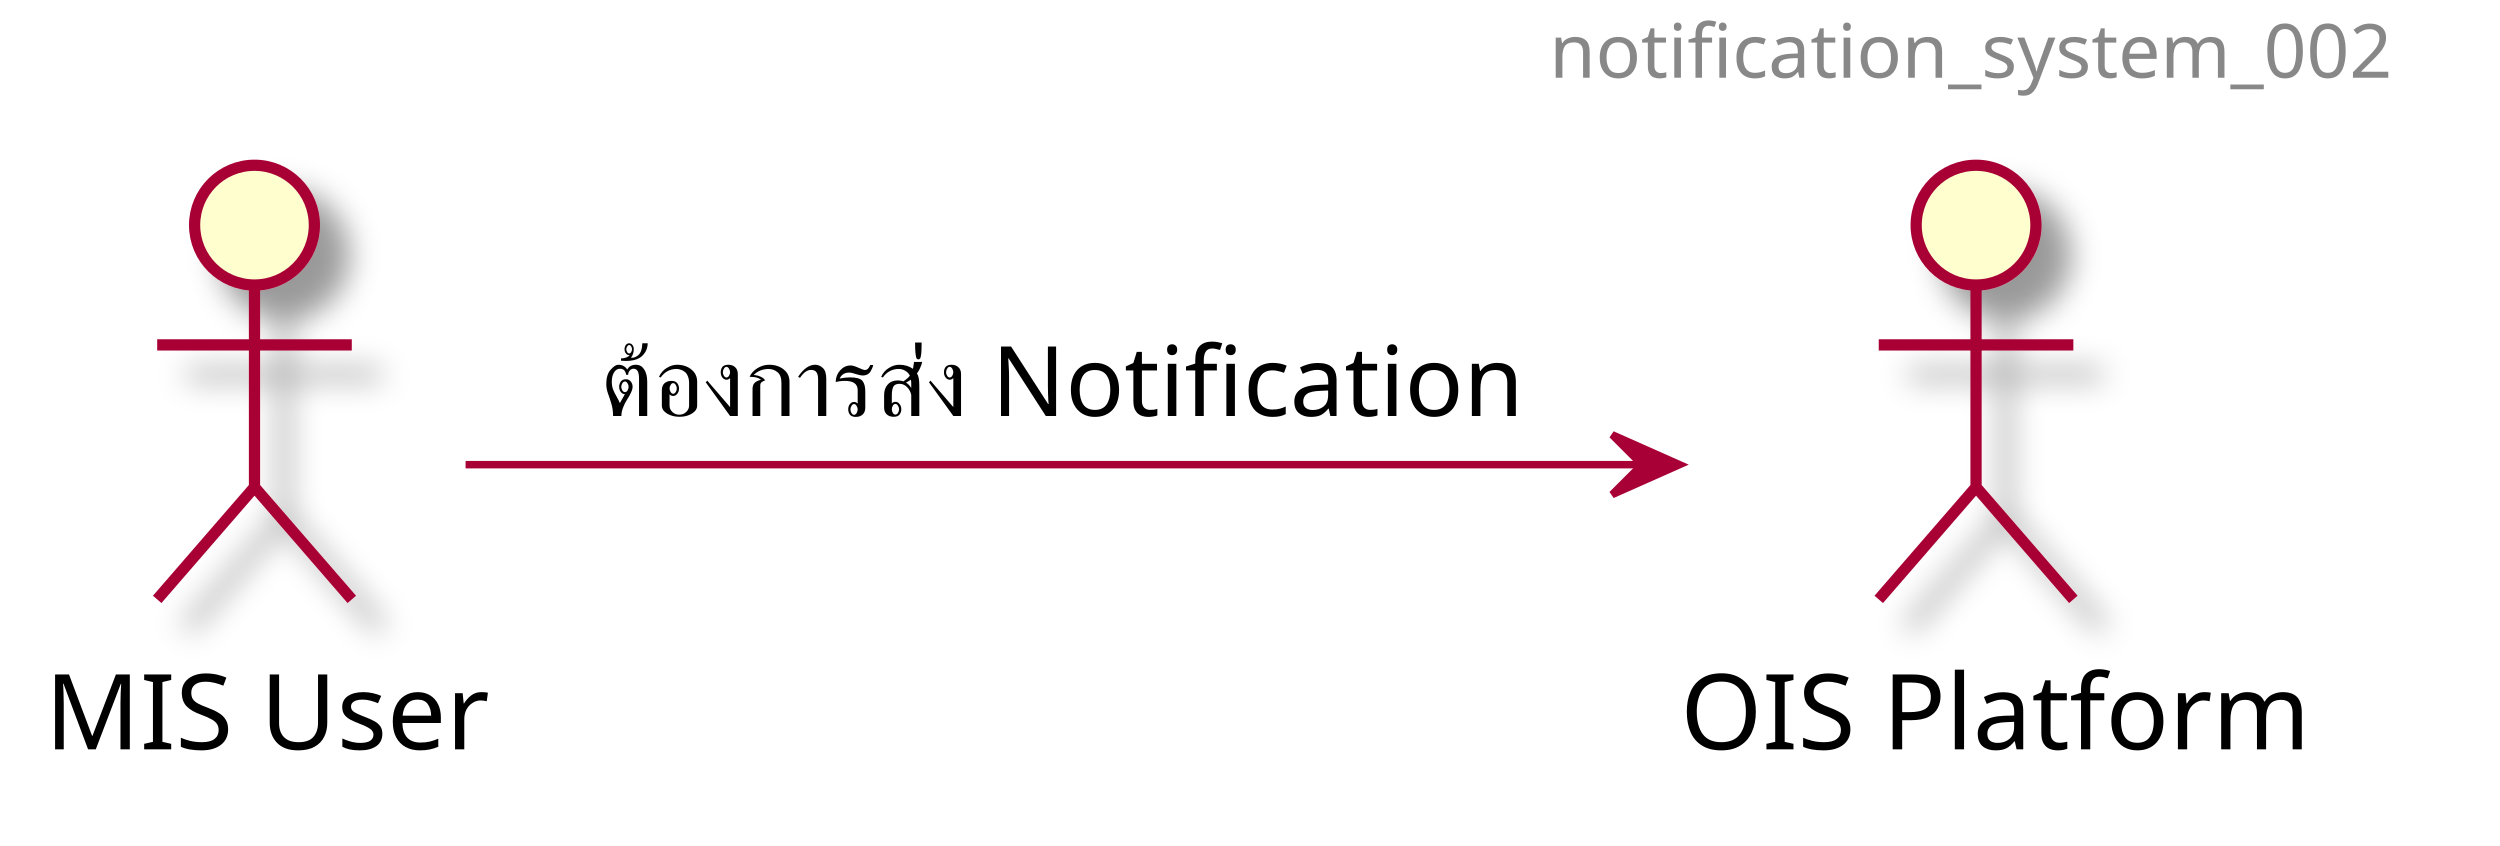
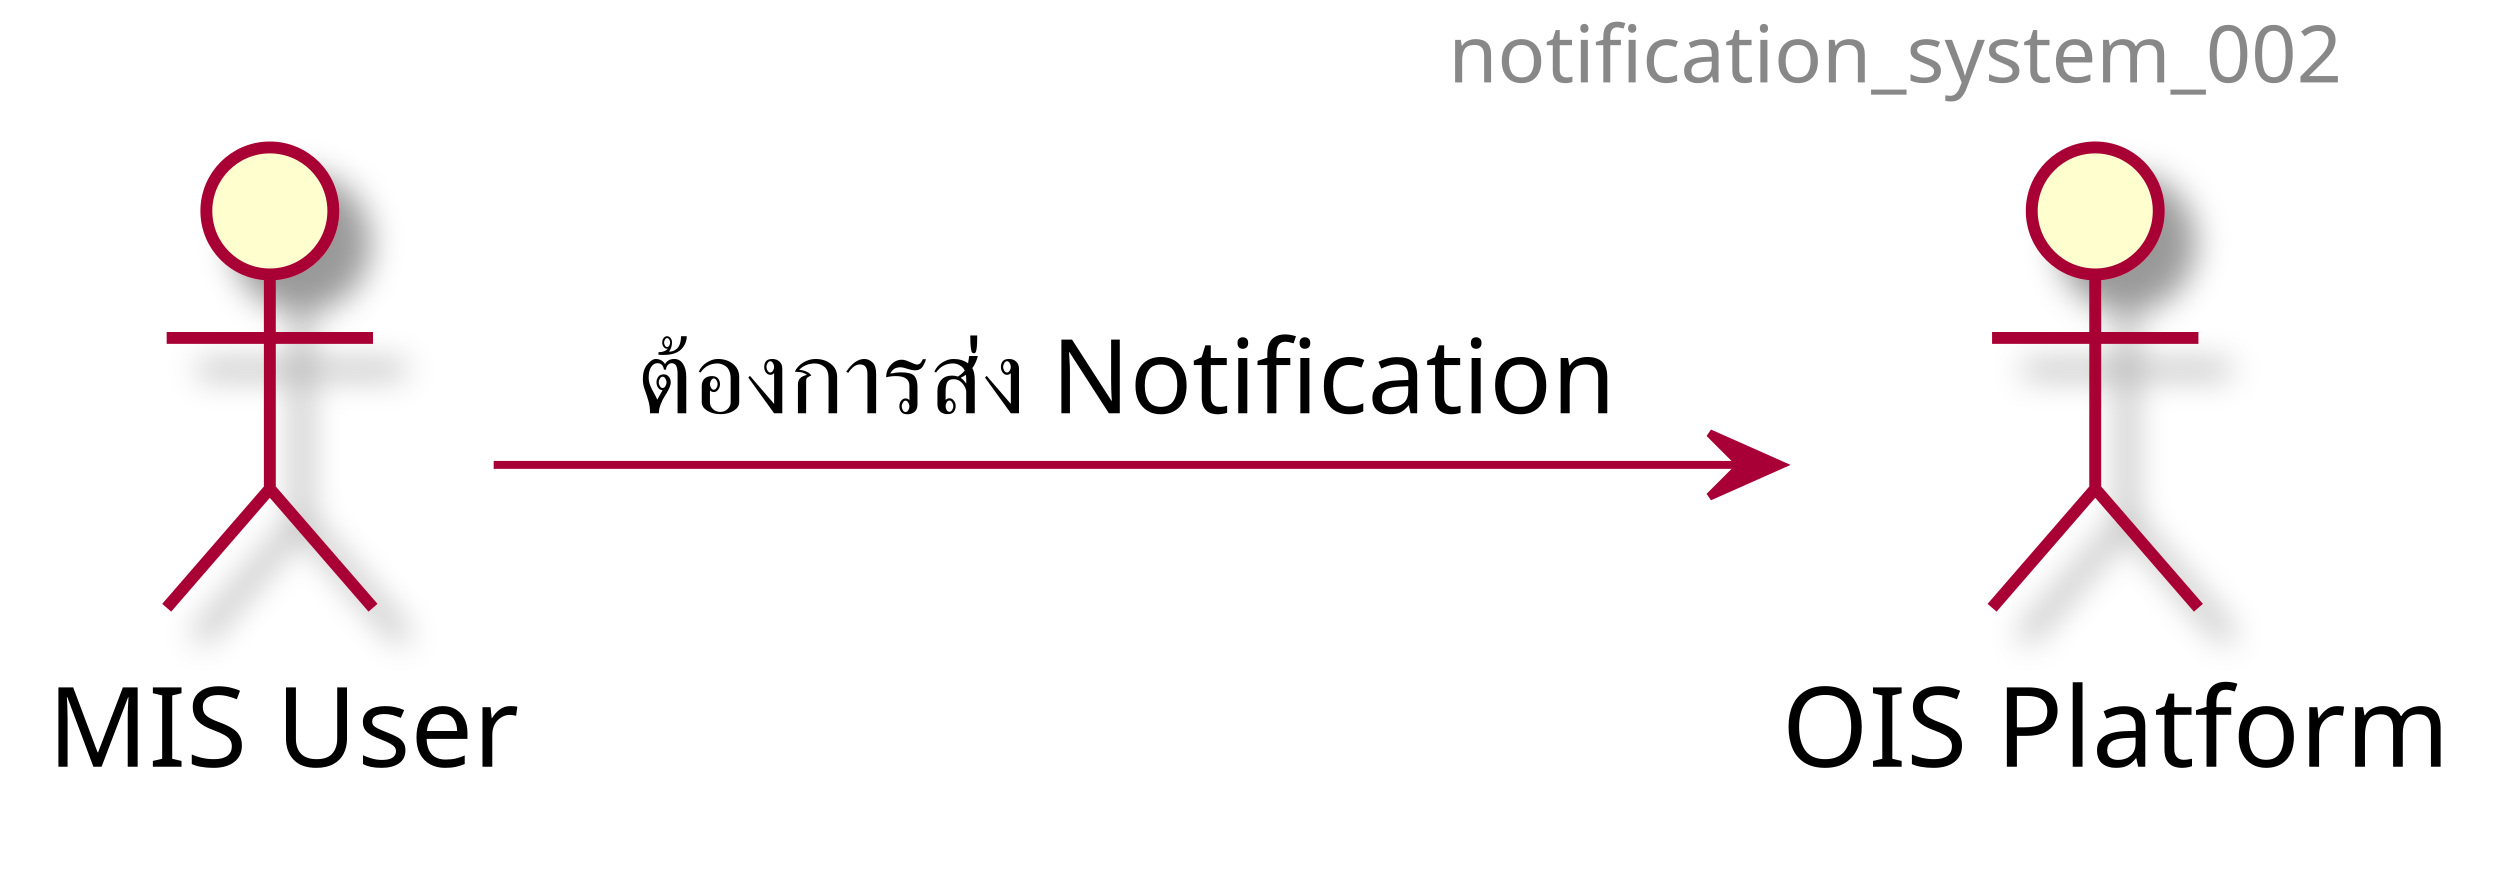
- <svg xmlns="http://www.w3.org/2000/svg" contentScriptType="application/ecmascript" contentStyleType="text/css" height="113px" preserveAspectRatio="none" style="width:334px;height:113px;" version="1.1" viewBox="0 0 334 113" width="334px" zoomAndPan="magnify">
+ <svg xmlns="http://www.w3.org/2000/svg" contentScriptType="application/ecmascript" contentStyleType="text/css" height="110px" preserveAspectRatio="none" style="width:315px;height:110px;" version="1.1" viewBox="0 0 315 110" width="315px" zoomAndPan="magnify">
  <defs>
    <filter height="300%" id="fll064dmxihez" width="300%" x="-1" y="-1">
      <feGaussianBlur result="blurOut" stdDeviation="2.0" />
      <feColorMatrix in="blurOut" result="blurOut2" type="matrix" values="0 0 0 0 0 0 0 0 0 0 0 0 0 0 0 0 0 0 .4 0" />
      <feOffset dx="4.0" dy="4.0" in="blurOut2" result="blurOut3" />
      <feBlend in="SourceGraphic" in2="blurOut3" mode="normal" />
    </filter>
  </defs>
  <g>
-     <text fill="#888888" font-family="sans-serif" font-size="10" lengthAdjust="spacingAndGlyphs" textLength="115" x="207" y="10.381">notification_system_002</text>
-     <ellipse cx="264" cy="30.078" fill="#FEFECE" filter="url(#fll064dmxihez)" rx="8" ry="8" style="stroke: #A80036; stroke-width: 1.5;" />
-     <path d="M264,38.078 L264,65.078 M251,46.078 L277,46.078 M264,65.078 L251,80.078 M264,65.078 L277,80.078 " fill="none" filter="url(#fll064dmxihez)" style="stroke: #A80036; stroke-width: 1.5;" />
-     <text fill="#000000" font-family="sans-serif" font-size="14" lengthAdjust="spacingAndGlyphs" textLength="79" x="224.5" y="100.111">OIS Platform</text>
-     <ellipse cx="34" cy="30.078" fill="#FEFECE" filter="url(#fll064dmxihez)" rx="8" ry="8" style="stroke: #A80036; stroke-width: 1.5;" />
-     <path d="M34,38.078 L34,65.078 M21,46.078 L47,46.078 M34,65.078 L21,80.078 M34,65.078 L47,80.078 " fill="none" filter="url(#fll064dmxihez)" style="stroke: #A80036; stroke-width: 1.5;" />
-     <text fill="#000000" font-family="sans-serif" font-size="14" lengthAdjust="spacingAndGlyphs" textLength="56" x="6" y="100.111">MIS User</text>
-     <path d="M62.203,62.078 C101.358,62.078 172.609,62.078 219.116,62.078 " fill="none" id="MIS-&gt;OIS" style="stroke: #A80036; stroke-width: 1.0;" />
-     <polygon fill="#A80036" points="224.38,62.078,215.38,58.078,219.38,62.078,215.38,66.078,224.38,62.078" style="stroke: #A80036; stroke-width: 1.0;" />
-     <text fill="#000000" font-family="sans-serif" font-size="13" lengthAdjust="spacingAndGlyphs" textLength="126" x="80.25" y="55.573">ต้องการส่ง Notification</text>
+     <text fill="#888888" font-family="sans-serif" font-size="10" lengthAdjust="spacingAndGlyphs" textLength="115" x="182.5" y="10.381">notification_system_002</text>
+     <ellipse cx="264" cy="26.578" fill="#FEFECE" filter="url(#fll064dmxihez)" rx="8" ry="8" style="stroke: #A80036; stroke-width: 1.5;" />
+     <path d="M264,34.578 L264,61.578 M251,42.578 L277,42.578 M264,61.578 L251,76.578 M264,61.578 L277,76.578 " fill="none" filter="url(#fll064dmxihez)" style="stroke: #A80036; stroke-width: 1.5;" />
+     <text fill="#000000" font-family="sans-serif" font-size="14" lengthAdjust="spacingAndGlyphs" textLength="79" x="224.5" y="96.611">OIS Platform</text>
+     <ellipse cx="34" cy="26.578" fill="#FEFECE" filter="url(#fll064dmxihez)" rx="8" ry="8" style="stroke: #A80036; stroke-width: 1.5;" />
+     <path d="M34,34.578 L34,61.578 M21,42.578 L47,42.578 M34,61.578 L21,76.578 M34,61.578 L47,76.578 " fill="none" filter="url(#fll064dmxihez)" style="stroke: #A80036; stroke-width: 1.5;" />
+     <text fill="#000000" font-family="sans-serif" font-size="14" lengthAdjust="spacingAndGlyphs" textLength="56" x="6" y="96.611">MIS User</text>
+     <path d="M62.203,58.578 C101.358,58.578 172.609,58.578 219.116,58.578 " fill="none" id="MIS-to-OIS" style="stroke: #A80036; stroke-width: 1.0;" />
+     <polygon fill="#A80036" points="224.38,58.578,215.38,54.578,219.38,58.578,215.38,62.578,224.38,58.578" style="stroke: #A80036; stroke-width: 1.0;" />
+     <text fill="#000000" font-family="sans-serif" font-size="13" lengthAdjust="spacingAndGlyphs" textLength="126" x="80.25" y="52.073">ต้องการส่ง Notification</text>
  </g>
</svg>
